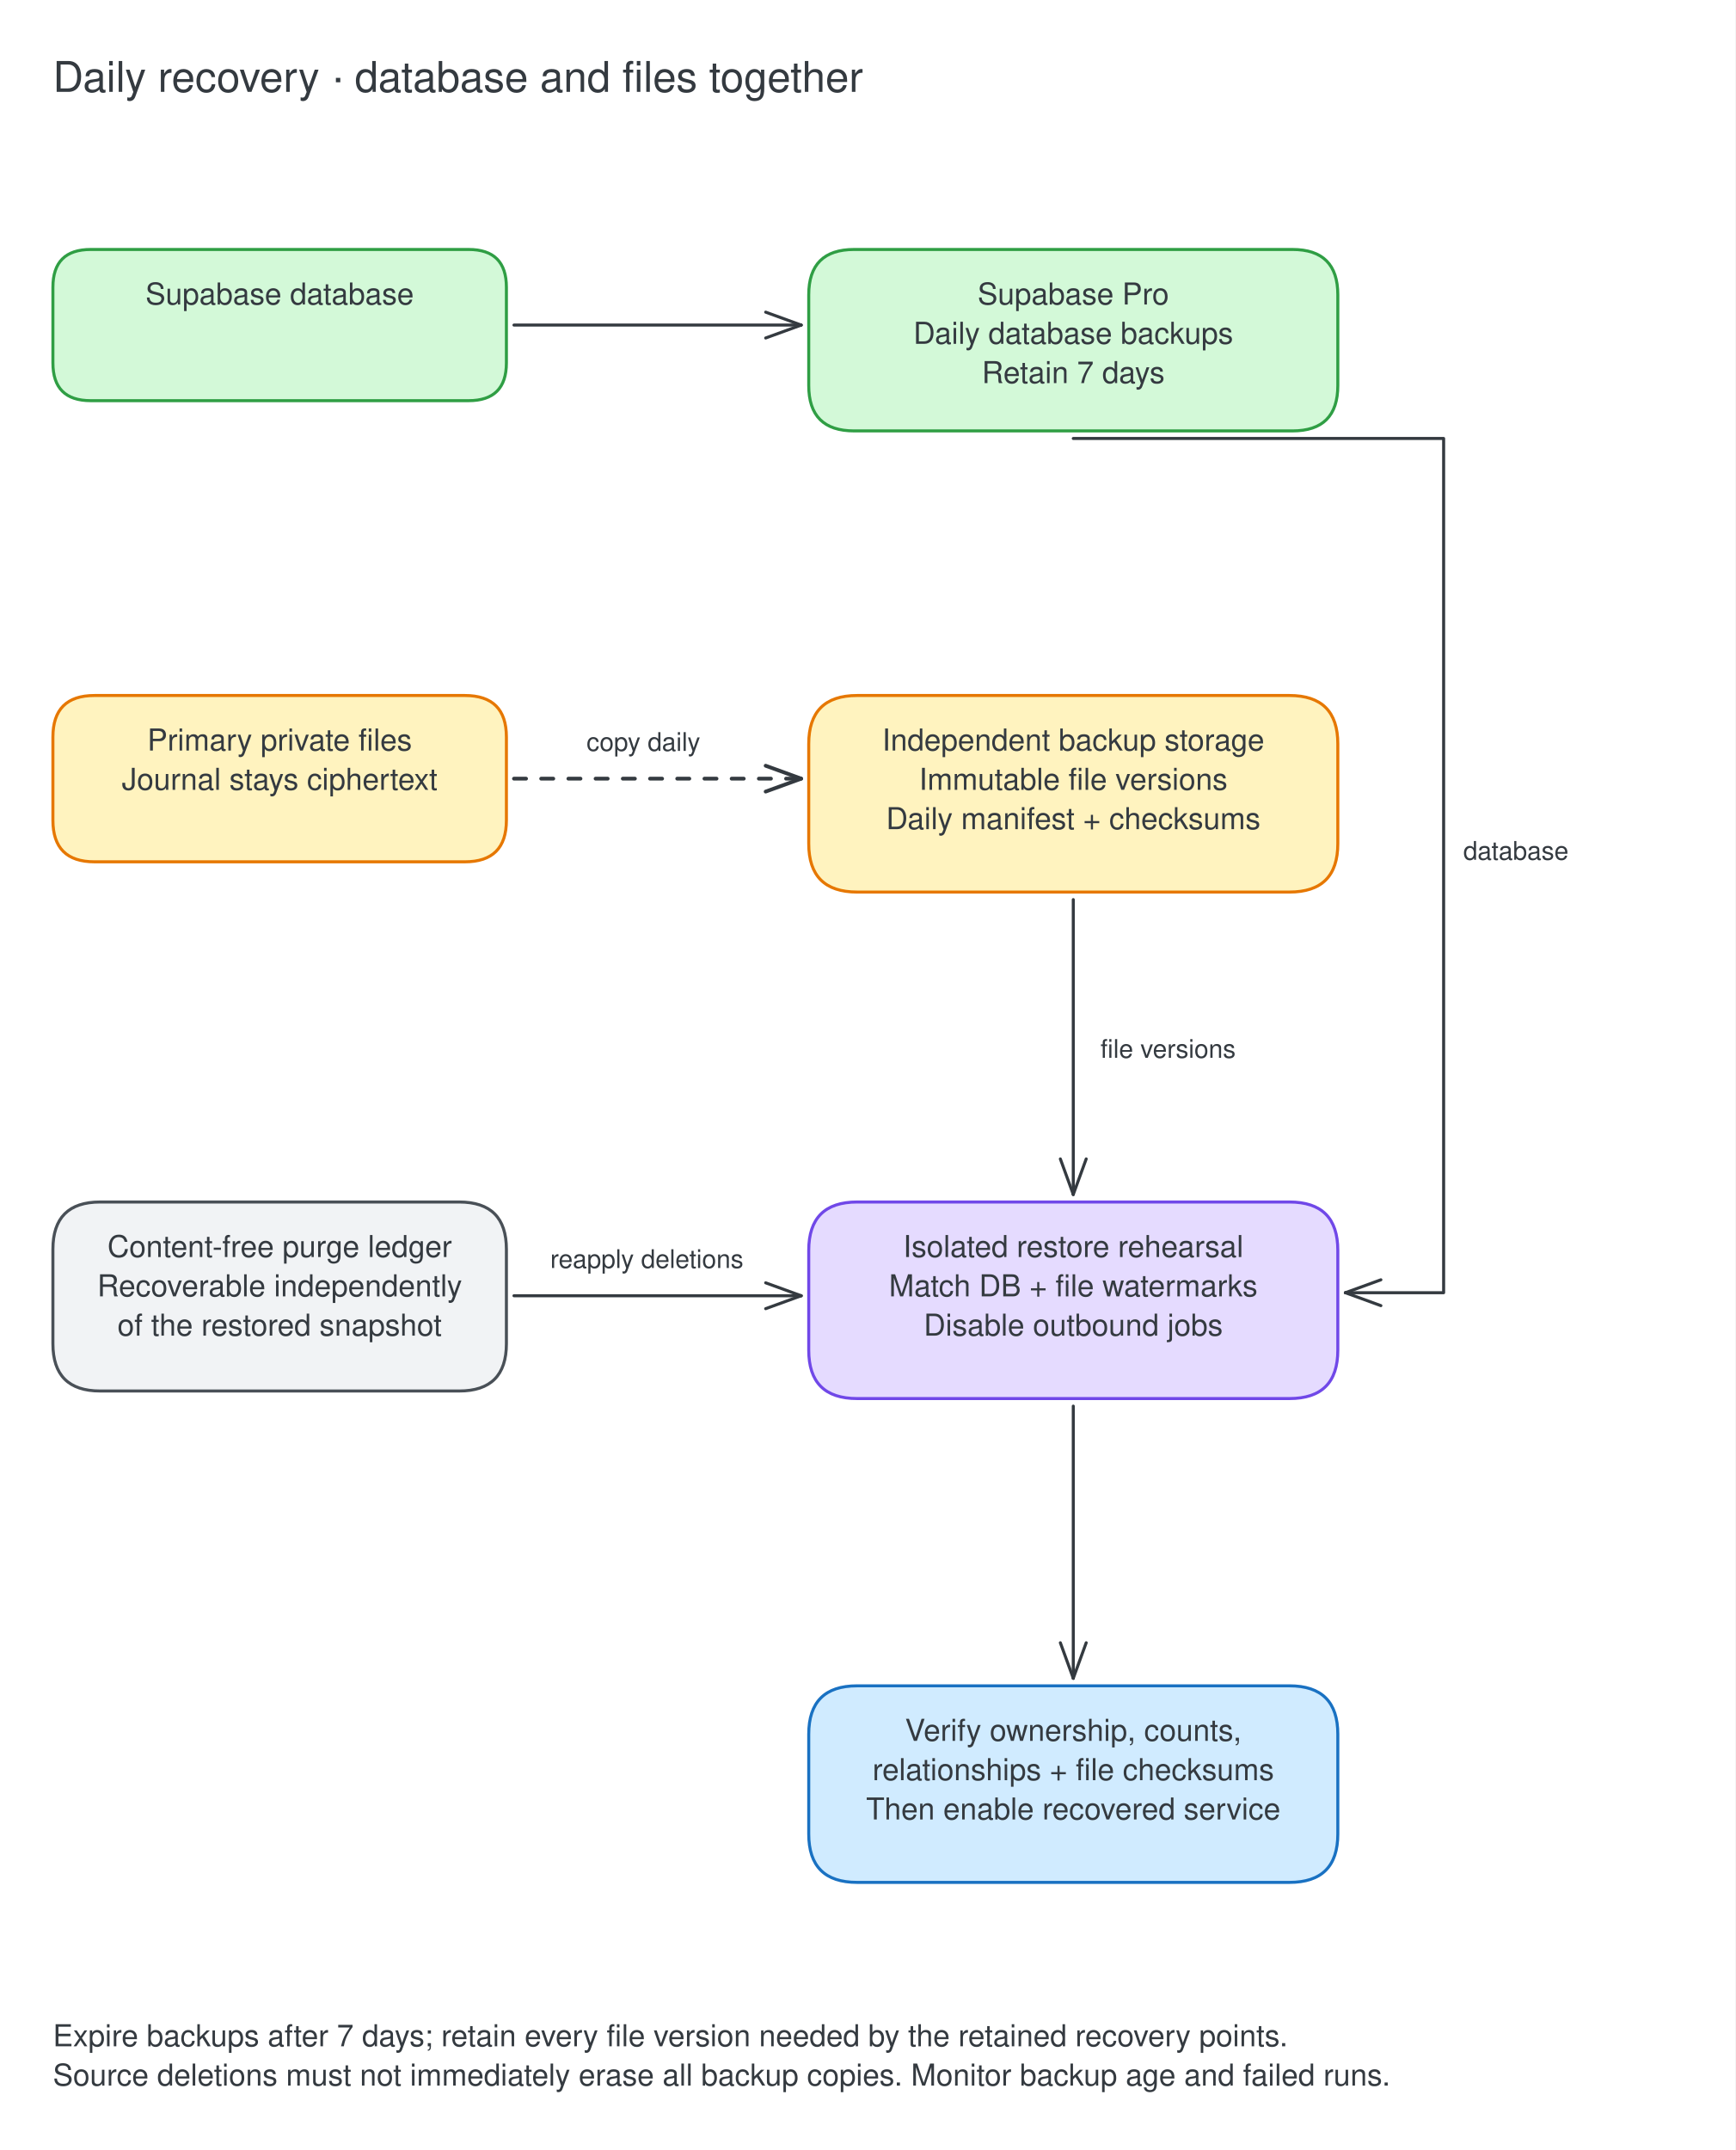
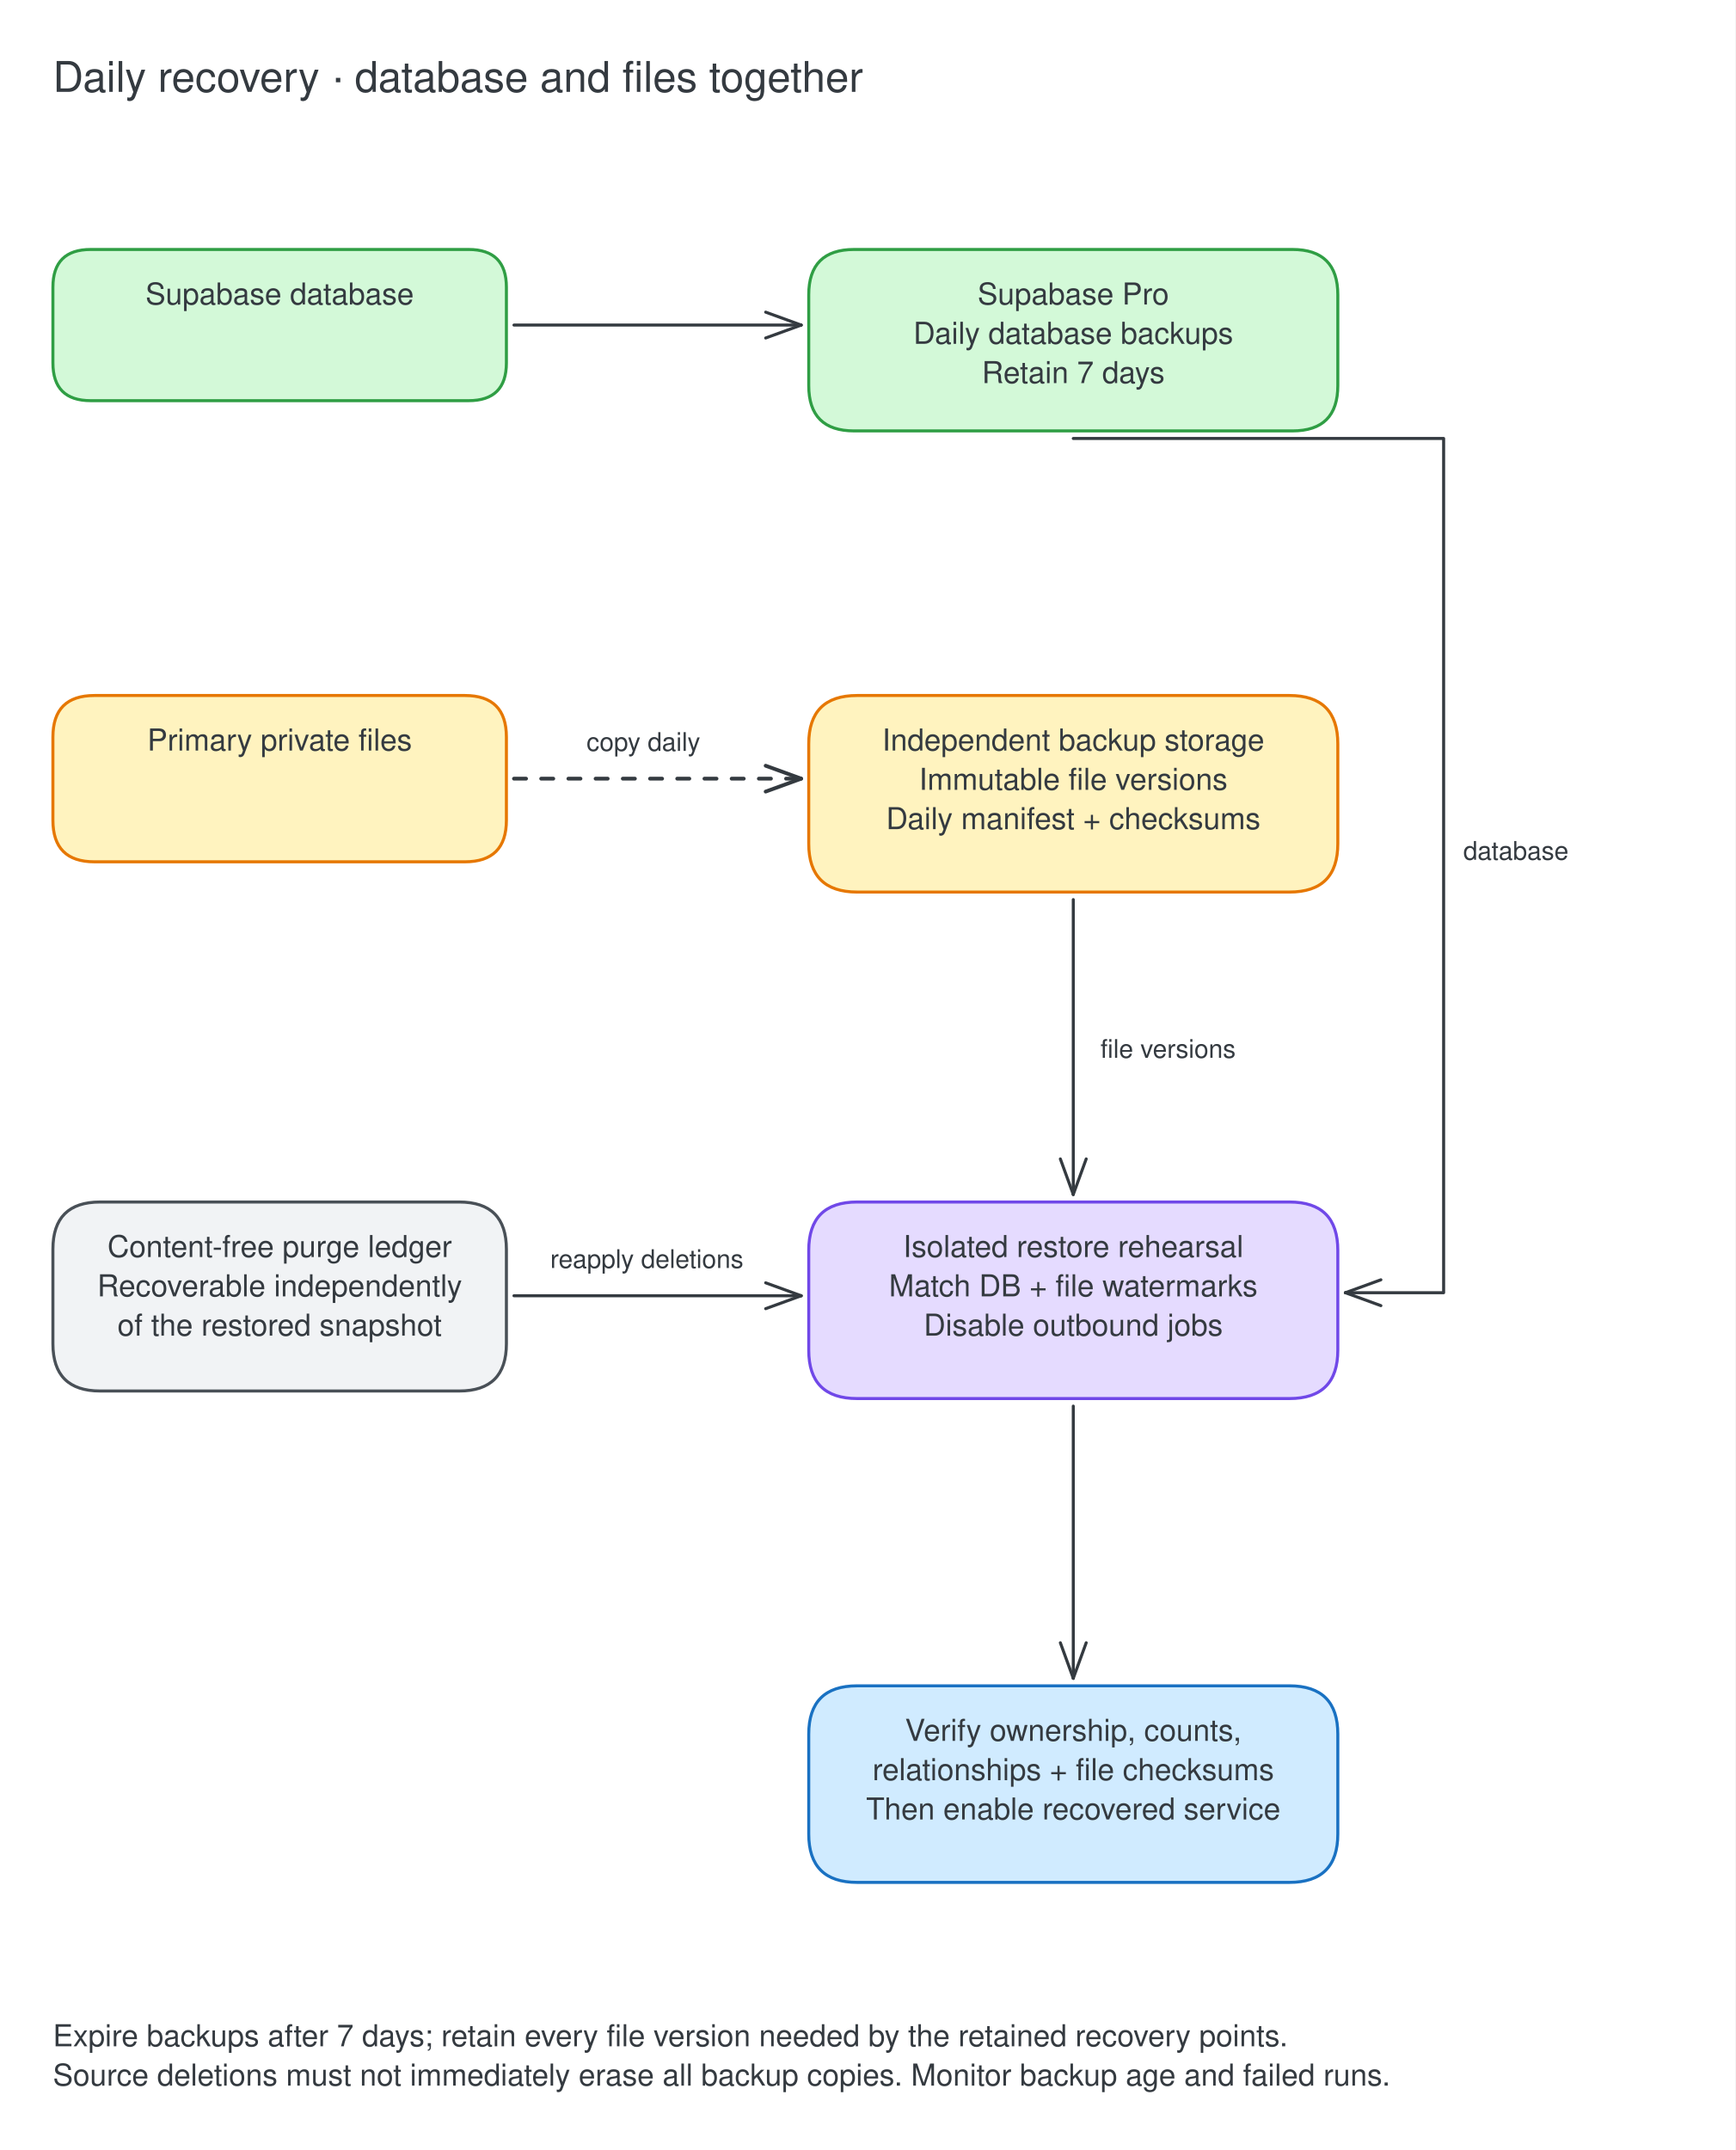
<svg xmlns="http://www.w3.org/2000/svg" version="1.1" viewBox="0 0 1148 1422" width="1148" height="1422" role="img">
  <defs>
    <style class="style-fonts">
      </style>
  </defs>
  <rect x="0" y="0" width="1148" height="1422" fill="#ffffff" />
  <g transform="translate(35 35) rotate(0 338.8 18.2)">
    <text x="0" y="25.761" font-family="Helvetica, Segoe UI Emoji" font-size="28px" fill="#343a40" text-anchor="start" style="white-space: pre;" direction="ltr" dominant-baseline="alphabetic">Daily recovery · database and files together</text>
  </g>
  <g stroke-linecap="round" transform="translate(35 165) rotate(0 150 50)">
    <path d="M25 0 C84.99 0, 144.98 0, 275 0 C291.67 0, 300 8.33, 300 25 C300 37.54, 300 50.07, 300 75 C300 91.67, 291.67 100, 275 100 C207.29 100, 139.58 100, 25 100 C8.33 100, 0 91.67, 0 75 C0 60.68, 0 46.35, 0 25 C0 8.33, 8.33 0, 25 0" stroke="none" stroke-width="0" fill="#d3f9d8" />
    <path d="M25 0 C75 0, 125 0, 275 0 M25 0 C111 0, 196.99 0, 275 0 M275 0 C291.67 0, 300 8.33, 300 25 M275 0 C291.67 0, 300 8.33, 300 25 M300 25 C300 36.75, 300 48.5, 300 75 M300 25 C300 43.95, 300 62.9, 300 75 M300 75 C300 91.67, 291.67 100, 275 100 M300 75 C300 91.67, 291.67 100, 275 100 M275 100 C217.16 100, 159.33 100, 25 100 M275 100 C217.09 100, 159.18 100, 25 100 M25 100 C8.33 100, 0 91.67, 0 75 M25 100 C8.33 100, 0 91.67, 0 75 M0 75 C0 56.32, 0 37.64, 0 25 M0 75 C0 57.36, 0 39.72, 0 25 M0 25 C0 8.33, 8.33 0, 25 0 M0 25 C0 8.33, 8.33 0, 25 0" stroke="#2f9e44" stroke-width="2" fill="none" />
  </g>
  <g transform="translate(51 183) rotate(0 134 32)">
    <text x="134" y="18.4" font-family="Helvetica, Segoe UI Emoji" font-size="20px" fill="#343a40" text-anchor="middle" style="white-space: pre;" direction="ltr" dominant-baseline="alphabetic">Supabase database</text>
  </g>
  <g stroke-linecap="round" transform="translate(535 165) rotate(0 175 60)">
    <path d="M30 0 C111.18 0, 192.36 0, 320 0 C340 0, 350 10, 350 30 C350 48.09, 350 66.17, 350 90 C350 110, 340 120, 320 120 C220.91 120, 121.82 120, 30 120 C10 120, 0 110, 0 90 C0 67.62, 0 45.24, 0 30 C0 10, 10 0, 30 0" stroke="none" stroke-width="0" fill="#d3f9d8" />
    <path d="M30 0 C88.01 0, 146.01 0, 320 0 M30 0 C113.51 0, 197.03 0, 320 0 M320 0 C340 0, 350 10, 350 30 M320 0 C340 0, 350 10, 350 30 M350 30 C350 46.2, 350 62.4, 350 90 M350 30 C350 51.49, 350 72.97, 350 90 M350 90 C350 110, 340 120, 320 120 M350 90 C350 110, 340 120, 320 120 M320 120 C243.82 120, 167.64 120, 30 120 M320 120 C243.65 120, 167.3 120, 30 120 M30 120 C10 120, 0 110, 0 90 M30 120 C10 120, 0 110, 0 90 M0 90 C0 69.17, 0 48.33, 0 30 M0 90 C0 71.66, 0 53.32, 0 30 M0 30 C0 10, 10 0, 30 0 M0 30 C0 10, 10 0, 30 0" stroke="#2f9e44" stroke-width="2" fill="none" />
  </g>
  <g transform="translate(551 183) rotate(0 159 42)">
    <text x="159" y="18.4" font-family="Helvetica, Segoe UI Emoji" font-size="20px" fill="#343a40" text-anchor="middle" style="white-space: pre;" direction="ltr" dominant-baseline="alphabetic">Supabase Pro</text>
    <text x="159" y="44.4" font-family="Helvetica, Segoe UI Emoji" font-size="20px" fill="#343a40" text-anchor="middle" style="white-space: pre;" direction="ltr" dominant-baseline="alphabetic">Daily database backups</text>
    <text x="159" y="70.4" font-family="Helvetica, Segoe UI Emoji" font-size="20px" fill="#343a40" text-anchor="middle" style="white-space: pre;" direction="ltr" dominant-baseline="alphabetic">Retain 7 days</text>
  </g>
  <g stroke-linecap="round">
    <g transform="translate(340 215) rotate(0 95 0)">
      <path d="M0 0 C38.01 0, 76.01 0, 190 0 M0 0 C44.07 0, 88.15 0, 190 0" stroke="#343a40" stroke-width="2" fill="none" />
    </g>
    <g transform="translate(340 215) rotate(0 95 0)">
      <path d="M166.51 8.55 C171.21 6.84, 175.91 5.13, 190 0 M166.51 8.55 C171.96 6.57, 177.41 4.58, 190 0" stroke="#343a40" stroke-width="2" fill="none" />
    </g>
    <g transform="translate(340 215) rotate(0 95 0)">
      <path d="M166.51 -8.55 C171.21 -6.84, 175.91 -5.13, 190 0 M166.51 -8.55 C171.96 -6.57, 177.41 -4.58, 190 0" stroke="#343a40" stroke-width="2" fill="none" />
    </g>
  </g>
  <mask />
  <g stroke-linecap="round" transform="translate(35 460) rotate(0 150 55)">
    <path d="M27.5 0 C110.77 0, 194.05 0, 272.5 0 C290.83 0, 300 9.17, 300 27.5 C300 42.76, 300 58.02, 300 82.5 C300 100.83, 290.83 110, 272.5 110 C187.25 110, 102 110, 27.5 110 C9.17 110, 0 100.83, 0 82.5 C0 65.85, 0 49.2, 0 27.5 C0 9.17, 9.17 0, 27.5 0" stroke="none" stroke-width="0" fill="#fff3bf" />
    <path d="M27.5 0 C76.51 0, 125.52 0, 272.5 0 M27.5 0 C101.97 0, 176.44 0, 272.5 0 M272.5 0 C290.83 0, 300 9.17, 300 27.5 M272.5 0 C290.83 0, 300 9.17, 300 27.5 M300 27.5 C300 45.24, 300 62.98, 300 82.5 M300 27.5 C300 45.47, 300 63.43, 300 82.5 M300 82.5 C300 100.83, 290.83 110, 272.5 110 M300 82.5 C300 100.83, 290.83 110, 272.5 110 M272.5 110 C196.62 110, 120.74 110, 27.5 110 M272.5 110 C196.37 110, 120.24 110, 27.5 110 M27.5 110 C9.17 110, 0 100.83, 0 82.5 M27.5 110 C9.17 110, 0 100.83, 0 82.5 M0 82.5 C0 71.08, 0 59.66, 0 27.5 M0 82.5 C0 64.08, 0 45.66, 0 27.5 M0 27.5 C0 9.17, 9.17 0, 27.5 0 M0 27.5 C0 9.17, 9.17 0, 27.5 0" stroke="#e67700" stroke-width="2" fill="none" />
  </g>
  <g transform="translate(51 478) rotate(0 134 37)">
    <text x="134" y="18.4" font-family="Helvetica, Segoe UI Emoji" font-size="20px" fill="#343a40" text-anchor="middle" style="white-space: pre;" direction="ltr" dominant-baseline="alphabetic">Primary private files</text>
-     <text x="134" y="44.4" font-family="Helvetica, Segoe UI Emoji" font-size="20px" fill="#343a40" text-anchor="middle" style="white-space: pre;" direction="ltr" dominant-baseline="alphabetic">Journal stays ciphertext</text>
  </g>
  <g stroke-linecap="round" transform="translate(535 460) rotate(0 175 65)">
    <path d="M32 0 C140.64 0, 249.28 0, 318 0 C339.33 0, 350 10.67, 350 32 C350 53.66, 350 75.32, 350 98 C350 119.33, 339.33 130, 318 130 C255.42 130, 192.85 130, 32 130 C10.67 130, 0 119.33, 0 98 C0 72.32, 0 46.63, 0 32 C0 10.67, 10.67 0, 32 0" stroke="none" stroke-width="0" fill="#fff3bf" />
    <path d="M32 0 C89.21 0, 146.42 0, 318 0 M32 0 C102.91 0, 173.82 0, 318 0 M318 0 C339.33 0, 350 10.67, 350 32 M318 0 C339.33 0, 350 10.67, 350 32 M350 32 C350 55.6, 350 79.19, 350 98 M350 32 C350 52.18, 350 72.35, 350 98 M350 98 C350 119.33, 339.33 130, 318 130 M350 98 C350 119.33, 339.33 130, 318 130 M318 130 C220.46 130, 122.92 130, 32 130 M318 130 C220.08 130, 122.16 130, 32 130 M32 130 C10.67 130, 0 119.33, 0 98 M32 130 C10.67 130, 0 119.33, 0 98 M0 98 C0 72.84, 0 47.67, 0 32 M0 98 C0 79.01, 0 60.02, 0 32 M0 32 C0 10.67, 10.67 0, 32 0 M0 32 C0 10.67, 10.67 0, 32 0" stroke="#e67700" stroke-width="2" fill="none" />
  </g>
  <g transform="translate(551 478) rotate(0 159 47)">
    <text x="159" y="18.4" font-family="Helvetica, Segoe UI Emoji" font-size="20px" fill="#343a40" text-anchor="middle" style="white-space: pre;" direction="ltr" dominant-baseline="alphabetic">Independent backup storage</text>
    <text x="159" y="44.4" font-family="Helvetica, Segoe UI Emoji" font-size="20px" fill="#343a40" text-anchor="middle" style="white-space: pre;" direction="ltr" dominant-baseline="alphabetic">Immutable file versions</text>
    <text x="159" y="70.4" font-family="Helvetica, Segoe UI Emoji" font-size="20px" fill="#343a40" text-anchor="middle" style="white-space: pre;" direction="ltr" dominant-baseline="alphabetic">Daily manifest + checksums</text>
  </g>
  <g stroke-linecap="round">
    <g transform="translate(340 515) rotate(0 95 0)">
      <path d="M0 0 C38.01 0, 76.02 0, 190 0" stroke="#343a40" stroke-width="2.5" fill="none" stroke-dasharray="8 10" />
    </g>
    <g transform="translate(340 515) rotate(0 95 0)">
      <path d="M166.51 8.55 C171.21 6.84, 175.91 5.13, 190 0" stroke="#343a40" stroke-width="2.5" fill="none" />
    </g>
    <g transform="translate(340 515) rotate(0 95 0)">
      <path d="M166.51 -8.55 C171.21 -6.84, 175.91 -5.13, 190 0" stroke="#343a40" stroke-width="2.5" fill="none" />
    </g>
  </g>
  <mask />
  <g transform="translate(388 481) rotate(0 46.75 11.05)">
    <text x="0" y="15.64" font-family="Helvetica, Segoe UI Emoji" font-size="17px" fill="#343a40" text-anchor="start" style="white-space: pre;" direction="ltr" dominant-baseline="alphabetic">copy daily</text>
  </g>
  <g stroke-linecap="round" transform="translate(35 795) rotate(0 150 62.5)">
    <path d="M31.25 0 C92.95 0, 154.65 0, 268.75 0 C289.58 0, 300 10.42, 300 31.25 C300 45.6, 300 59.95, 300 93.75 C300 114.58, 289.58 125, 268.75 125 C183.13 125, 97.52 125, 31.25 125 C10.42 125, 0 114.58, 0 93.75 C0 71.12, 0 48.48, 0 31.25 C0 10.42, 10.42 0, 31.25 0" stroke="none" stroke-width="0" fill="#f1f3f5" />
    <path d="M31.25 0 C78.76 0, 126.28 0, 268.75 0 M31.25 0 C111.03 0, 190.81 0, 268.75 0 M268.75 0 C289.58 0, 300 10.42, 300 31.25 M268.75 0 C289.58 0, 300 10.42, 300 31.25 M300 31.25 C300 45.47, 300 59.69, 300 93.75 M300 31.25 C300 47.74, 300 64.22, 300 93.75 M300 93.75 C300 114.58, 289.58 125, 268.75 125 M300 93.75 C300 114.58, 289.58 125, 268.75 125 M268.75 125 C220.36 125, 171.97 125, 31.25 125 M268.75 125 C219.9 125, 171.06 125, 31.25 125 M31.25 125 C10.42 125, 0 114.58, 0 93.75 M31.25 125 C10.42 125, 0 114.58, 0 93.75 M0 93.75 C0 73.22, 0 52.68, 0 31.25 M0 93.75 C0 69.16, 0 44.57, 0 31.25 M0 31.25 C0 10.42, 10.42 0, 31.25 0 M0 31.25 C0 10.42, 10.42 0, 31.25 0" stroke="#495057" stroke-width="2" fill="none" />
  </g>
  <g transform="translate(51 813) rotate(0 134 44.5)">
    <text x="134" y="18.4" font-family="Helvetica, Segoe UI Emoji" font-size="20px" fill="#343a40" text-anchor="middle" style="white-space: pre;" direction="ltr" dominant-baseline="alphabetic">Content-free purge ledger</text>
    <text x="134" y="44.4" font-family="Helvetica, Segoe UI Emoji" font-size="20px" fill="#343a40" text-anchor="middle" style="white-space: pre;" direction="ltr" dominant-baseline="alphabetic">Recoverable independently</text>
    <text x="134" y="70.4" font-family="Helvetica, Segoe UI Emoji" font-size="20px" fill="#343a40" text-anchor="middle" style="white-space: pre;" direction="ltr" dominant-baseline="alphabetic">of the restored snapshot</text>
  </g>
  <g stroke-linecap="round" transform="translate(535 795) rotate(0 175 65)">
    <path d="M32 0 C117.73 0, 203.47 0, 318 0 C339.33 0, 350 10.67, 350 32 C350 50.5, 350 69, 350 98 C350 119.33, 339.33 130, 318 130 C251.84 130, 185.68 130, 32 130 C10.67 130, 0 119.33, 0 98 C0 81.59, 0 65.18, 0 32 C0 10.67, 10.67 0, 32 0" stroke="none" stroke-width="0" fill="#e5dbff" />
    <path d="M32 0 C89.22 0, 146.44 0, 318 0 M32 0 C112.05 0, 192.11 0, 318 0 M318 0 C339.33 0, 350 10.67, 350 32 M318 0 C339.33 0, 350 10.67, 350 32 M350 32 C350 49.33, 350 66.65, 350 98 M350 32 C350 48.03, 350 64.05, 350 98 M350 98 C350 119.33, 339.33 130, 318 130 M350 98 C350 119.33, 339.33 130, 318 130 M318 130 C250.77 130, 183.53 130, 32 130 M318 130 C250.13 130, 182.26 130, 32 130 M32 130 C10.67 130, 0 119.33, 0 98 M32 130 C10.67 130, 0 119.33, 0 98 M0 98 C0 78.06, 0 58.12, 0 32 M0 98 C0 75.15, 0 52.29, 0 32 M0 32 C0 10.67, 10.67 0, 32 0 M0 32 C0 10.67, 10.67 0, 32 0" stroke="#7048e8" stroke-width="2" fill="none" />
  </g>
  <g transform="translate(551 813) rotate(0 159 47)">
    <text x="159" y="18.4" font-family="Helvetica, Segoe UI Emoji" font-size="20px" fill="#343a40" text-anchor="middle" style="white-space: pre;" direction="ltr" dominant-baseline="alphabetic">Isolated restore rehearsal</text>
    <text x="159" y="44.4" font-family="Helvetica, Segoe UI Emoji" font-size="20px" fill="#343a40" text-anchor="middle" style="white-space: pre;" direction="ltr" dominant-baseline="alphabetic">Match DB + file watermarks</text>
    <text x="159" y="70.4" font-family="Helvetica, Segoe UI Emoji" font-size="20px" fill="#343a40" text-anchor="middle" style="white-space: pre;" direction="ltr" dominant-baseline="alphabetic">Disable outbound jobs</text>
  </g>
  <g stroke-linecap="round">
    <g transform="translate(710 290) rotate(0 122.5 282.5)">
      <path d="M0 0 C49.02 0, 98.04 0, 245 0 M0 0 C54.85 0, 109.71 0, 245 0 M245 0 C245 224.46, 245 448.91, 245 565 M245 0 C245 214.58, 245 429.16, 245 565 M245 565 C222.53 565, 200.06 565, 180 565 M245 565 C225.8 565, 206.59 565, 180 565" stroke="#343a40" stroke-width="2" fill="none" />
    </g>
    <g transform="translate(710 290) rotate(0 122.5 282.5)">
      <path d="M203.49 556.45 C198.79 558.16, 194.09 559.87, 180 565 M203.49 556.45 C198.23 558.36, 192.97 560.28, 180 565" stroke="#343a40" stroke-width="2" fill="none" />
    </g>
    <g transform="translate(710 290) rotate(0 122.5 282.5)">
      <path d="M203.49 573.55 C198.79 571.84, 194.09 570.13, 180 565 M203.49 573.55 C198.23 571.64, 192.97 569.72, 180 565" stroke="#343a40" stroke-width="2" fill="none" />
    </g>
  </g>
  <mask />
  <g transform="translate(968 553) rotate(0 37.4 11.05)">
    <text x="0" y="15.64" font-family="Helvetica, Segoe UI Emoji" font-size="17px" fill="#343a40" text-anchor="start" style="white-space: pre;" direction="ltr" dominant-baseline="alphabetic">database</text>
  </g>
  <g stroke-linecap="round">
    <g transform="translate(710 595) rotate(0 0 97.5)">
      <path d="M0 0 C0 39.02, 0 78.03, 0 195 M0 0 C0 71.74, 0 143.47, 0 195" stroke="#343a40" stroke-width="2" fill="none" />
    </g>
    <g transform="translate(710 595) rotate(0 0 97.5)">
      <path d="M-8.55 171.51 C-6.84 176.21, -5.13 180.91, 0 195 M-8.55 171.51 C-5.4 180.15, -2.26 188.79, 0 195" stroke="#343a40" stroke-width="2" fill="none" />
    </g>
    <g transform="translate(710 595) rotate(0 0 97.5)">
      <path d="M8.55 171.51 C6.84 176.21, 5.13 180.91, 0 195 M8.55 171.51 C5.4 180.15, 2.26 188.79, 0 195" stroke="#343a40" stroke-width="2" fill="none" />
    </g>
  </g>
  <mask />
  <g transform="translate(728 684) rotate(0 60.775 11.05)">
    <text x="0" y="15.64" font-family="Helvetica, Segoe UI Emoji" font-size="17px" fill="#343a40" text-anchor="start" style="white-space: pre;" direction="ltr" dominant-baseline="alphabetic">file versions</text>
  </g>
  <g stroke-linecap="round">
    <g transform="translate(340 857) rotate(0 95 0)">
      <path d="M0 0 C38.02 0, 76.04 0, 190 0 M0 0 C59.26 0, 118.51 0, 190 0" stroke="#343a40" stroke-width="2" fill="none" />
    </g>
    <g transform="translate(340 857) rotate(0 95 0)">
      <path d="M166.51 8.55 C171.21 6.84, 175.91 5.13, 190 0 M166.51 8.55 C173.83 5.88, 181.16 3.22, 190 0" stroke="#343a40" stroke-width="2" fill="none" />
    </g>
    <g transform="translate(340 857) rotate(0 95 0)">
      <path d="M166.51 -8.55 C171.21 -6.84, 175.91 -5.13, 190 0 M166.51 -8.55 C173.83 -5.88, 181.16 -3.22, 190 0" stroke="#343a40" stroke-width="2" fill="none" />
    </g>
  </g>
  <mask />
  <g transform="translate(364 823) rotate(0 79.475 11.05)">
    <text x="0" y="15.64" font-family="Helvetica, Segoe UI Emoji" font-size="17px" fill="#343a40" text-anchor="start" style="white-space: pre;" direction="ltr" dominant-baseline="alphabetic">reapply deletions</text>
  </g>
  <g stroke-linecap="round" transform="translate(535 1115) rotate(0 175 65)">
    <path d="M32 0 C106.26 0, 180.52 0, 318 0 C339.33 0, 350 10.67, 350 32 C350 50.69, 350 69.38, 350 98 C350 119.33, 339.33 130, 318 130 C227.99 130, 137.99 130, 32 130 C10.67 130, 0 119.33, 0 98 C0 71.96, 0 45.92, 0 32 C0 10.67, 10.67 0, 32 0" stroke="none" stroke-width="0" fill="#d0ebff" />
    <path d="M32 0 C89.23 0, 146.46 0, 318 0 M32 0 C105.18 0, 178.35 0, 318 0 M318 0 C339.33 0, 350 10.67, 350 32 M318 0 C339.33 0, 350 10.67, 350 32 M350 32 C350 45.37, 350 58.74, 350 98 M350 32 C350 55.69, 350 79.39, 350 98 M350 98 C350 119.33, 339.33 130, 318 130 M350 98 C350 119.33, 339.33 130, 318 130 M318 130 C214.91 130, 111.81 130, 32 130 M318 130 C213.93 130, 109.87 130, 32 130 M32 130 C10.67 130, 0 119.33, 0 98 M32 130 C10.67 130, 0 119.33, 0 98 M0 98 C0 71.82, 0 45.65, 0 32 M0 98 C0 74.4, 0 50.8, 0 32 M0 32 C0 10.67, 10.67 0, 32 0 M0 32 C0 10.67, 10.67 0, 32 0" stroke="#1971c2" stroke-width="2" fill="none" />
  </g>
  <g transform="translate(551 1133) rotate(0 159 47)">
    <text x="159" y="18.4" font-family="Helvetica, Segoe UI Emoji" font-size="20px" fill="#343a40" text-anchor="middle" style="white-space: pre;" direction="ltr" dominant-baseline="alphabetic">Verify ownership, counts,</text>
    <text x="159" y="44.4" font-family="Helvetica, Segoe UI Emoji" font-size="20px" fill="#343a40" text-anchor="middle" style="white-space: pre;" direction="ltr" dominant-baseline="alphabetic">relationships + file checksums</text>
    <text x="159" y="70.4" font-family="Helvetica, Segoe UI Emoji" font-size="20px" fill="#343a40" text-anchor="middle" style="white-space: pre;" direction="ltr" dominant-baseline="alphabetic">Then enable recovered service</text>
  </g>
  <g stroke-linecap="round">
    <g transform="translate(710 930) rotate(0 0 90)">
      <path d="M0 0 C0 36.02, 0 72.04, 0 180 M0 0 C0 71.97, 0 143.94, 0 180" stroke="#343a40" stroke-width="2" fill="none" />
    </g>
    <g transform="translate(710 930) rotate(0 0 90)">
      <path d="M-8.55 156.51 C-6.84 161.21, -5.13 165.91, 0 180 M-8.55 156.51 C-5.13 165.9, -1.71 175.29, 0 180" stroke="#343a40" stroke-width="2" fill="none" />
    </g>
    <g transform="translate(710 930) rotate(0 0 90)">
      <path d="M8.55 156.51 C6.84 161.21, 5.13 165.91, 0 180 M8.55 156.51 C5.13 165.9, 1.71 175.29, 0 180" stroke="#343a40" stroke-width="2" fill="none" />
    </g>
  </g>
  <mask />
  <g transform="translate(35 1335) rotate(0 539 26)">
    <text x="0" y="18.4" font-family="Helvetica, Segoe UI Emoji" font-size="20px" fill="#343a40" text-anchor="start" style="white-space: pre;" direction="ltr" dominant-baseline="alphabetic">Expire backups after 7 days; retain every file version needed by the retained recovery points.</text>
    <text x="0" y="44.4" font-family="Helvetica, Segoe UI Emoji" font-size="20px" fill="#343a40" text-anchor="start" style="white-space: pre;" direction="ltr" dominant-baseline="alphabetic">Source deletions must not immediately erase all backup copies. Monitor backup age and failed runs.</text>
  </g>
</svg>
